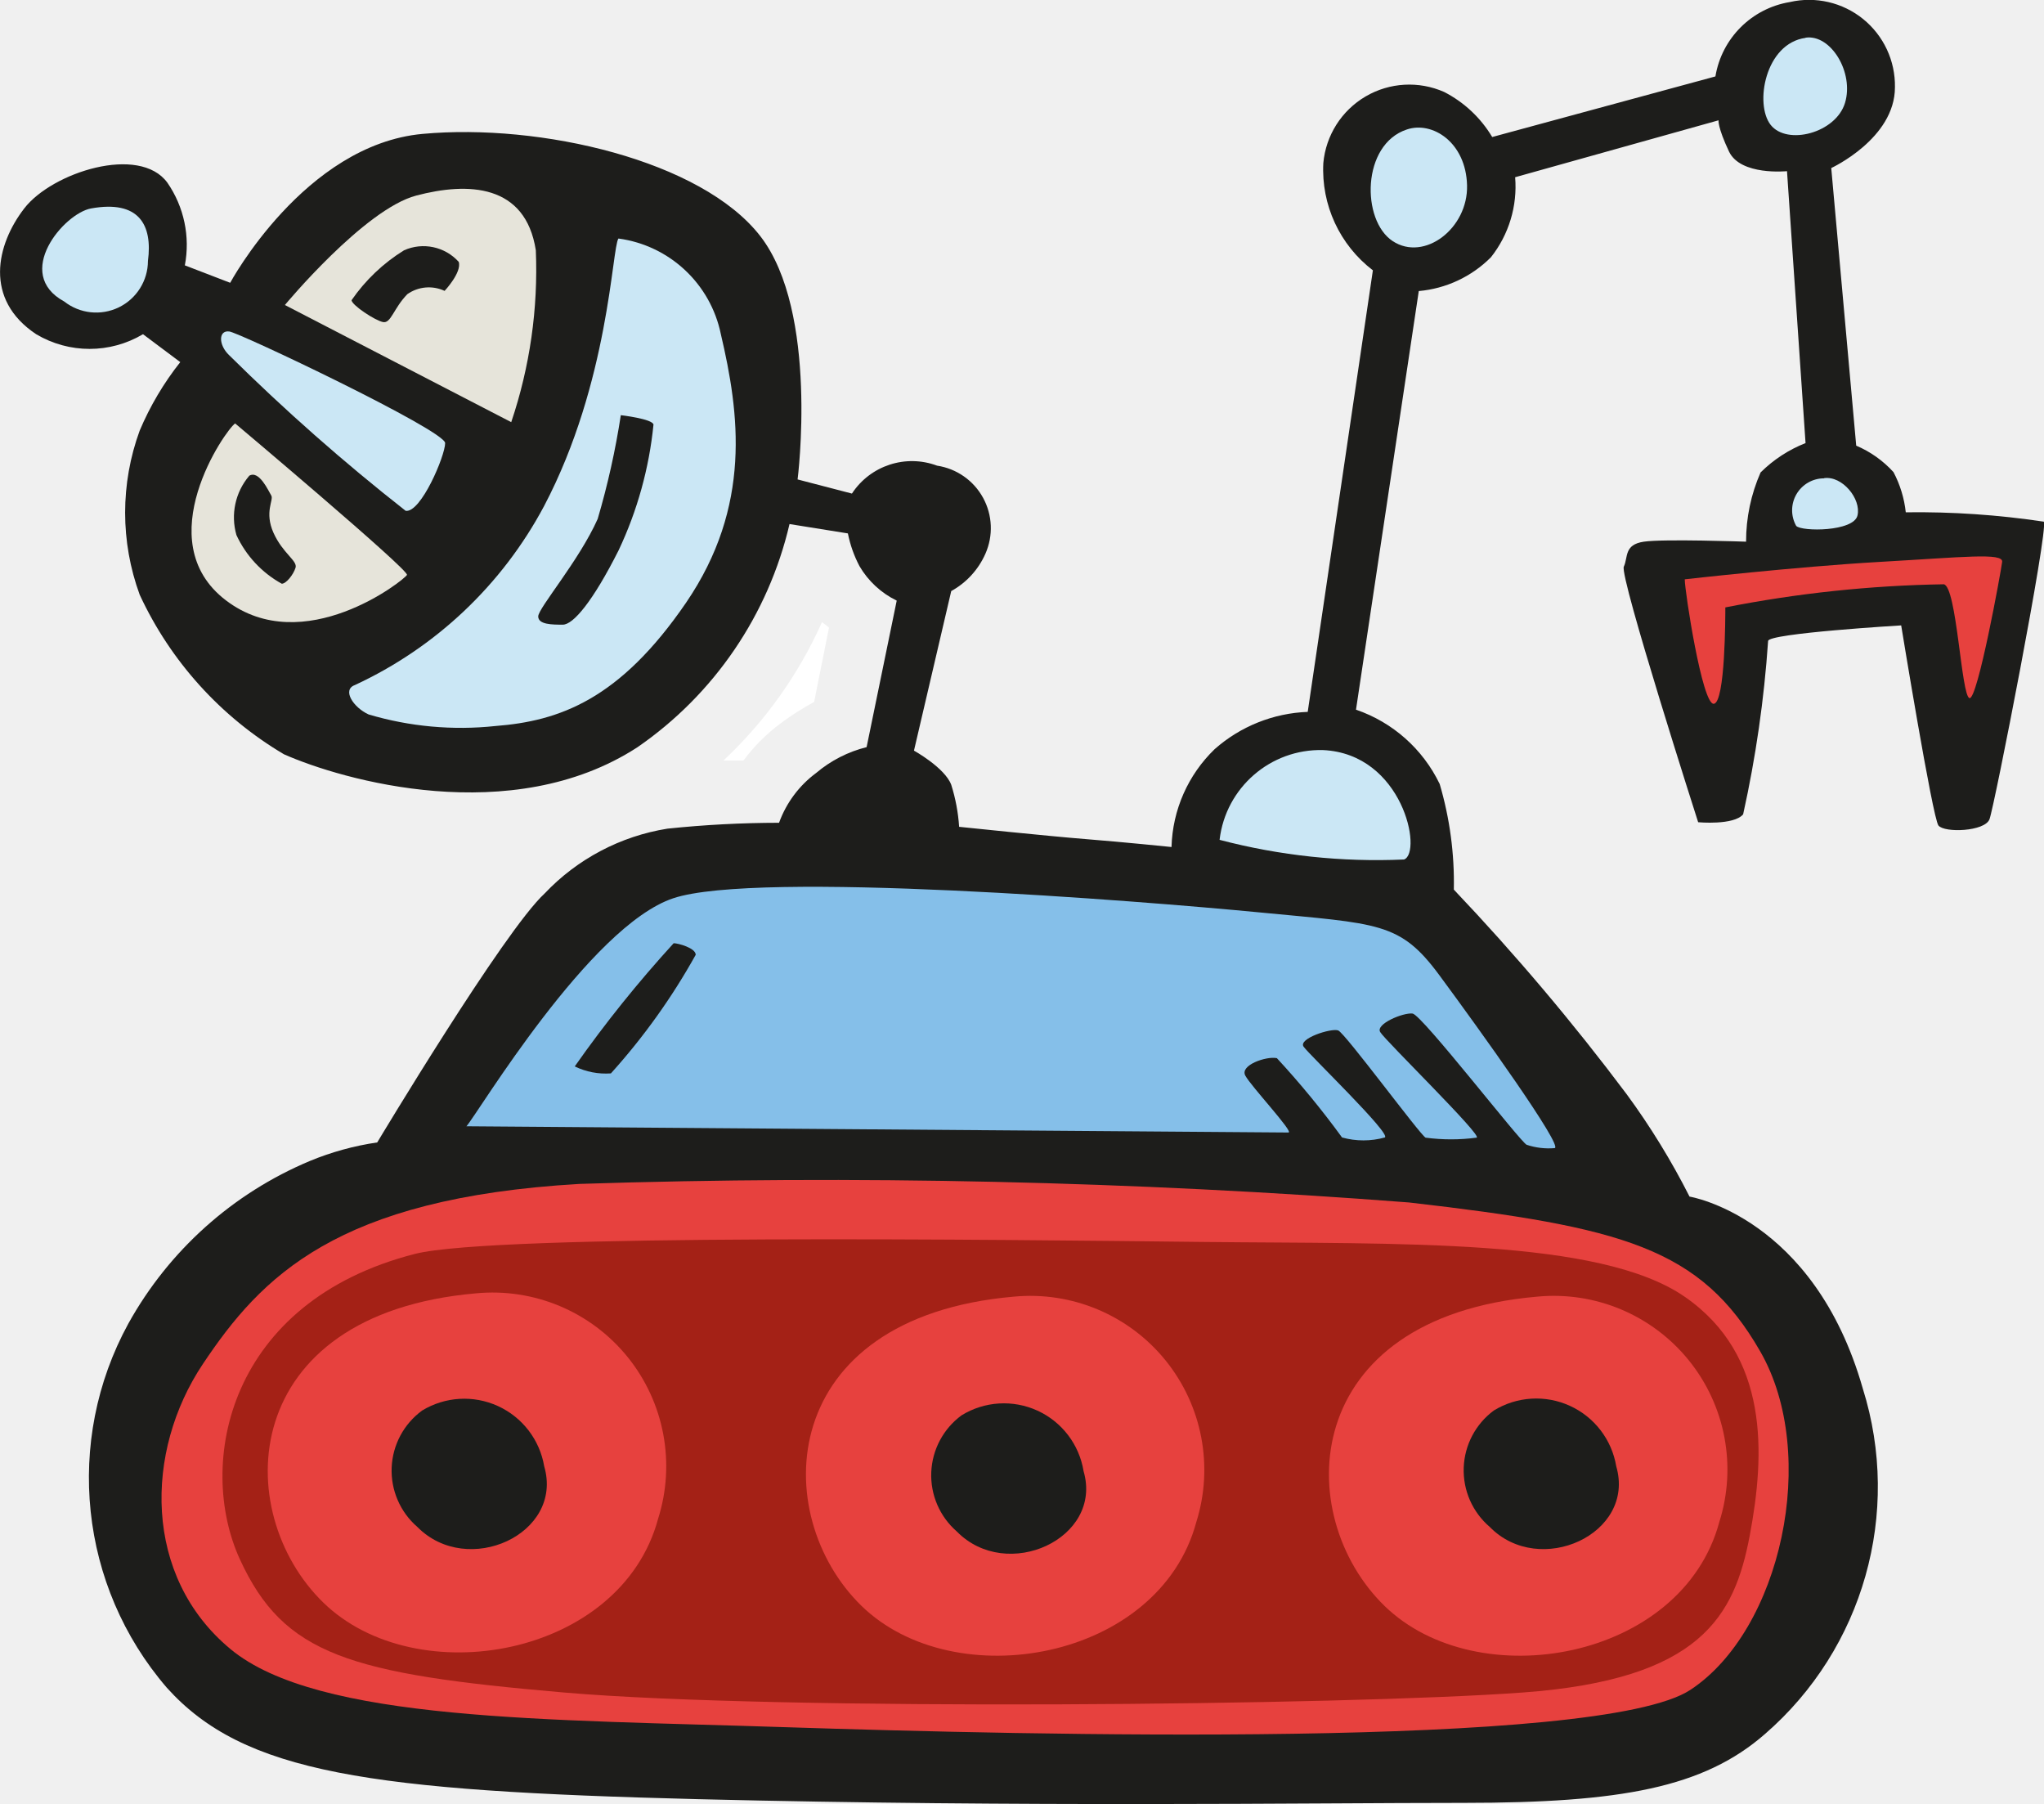
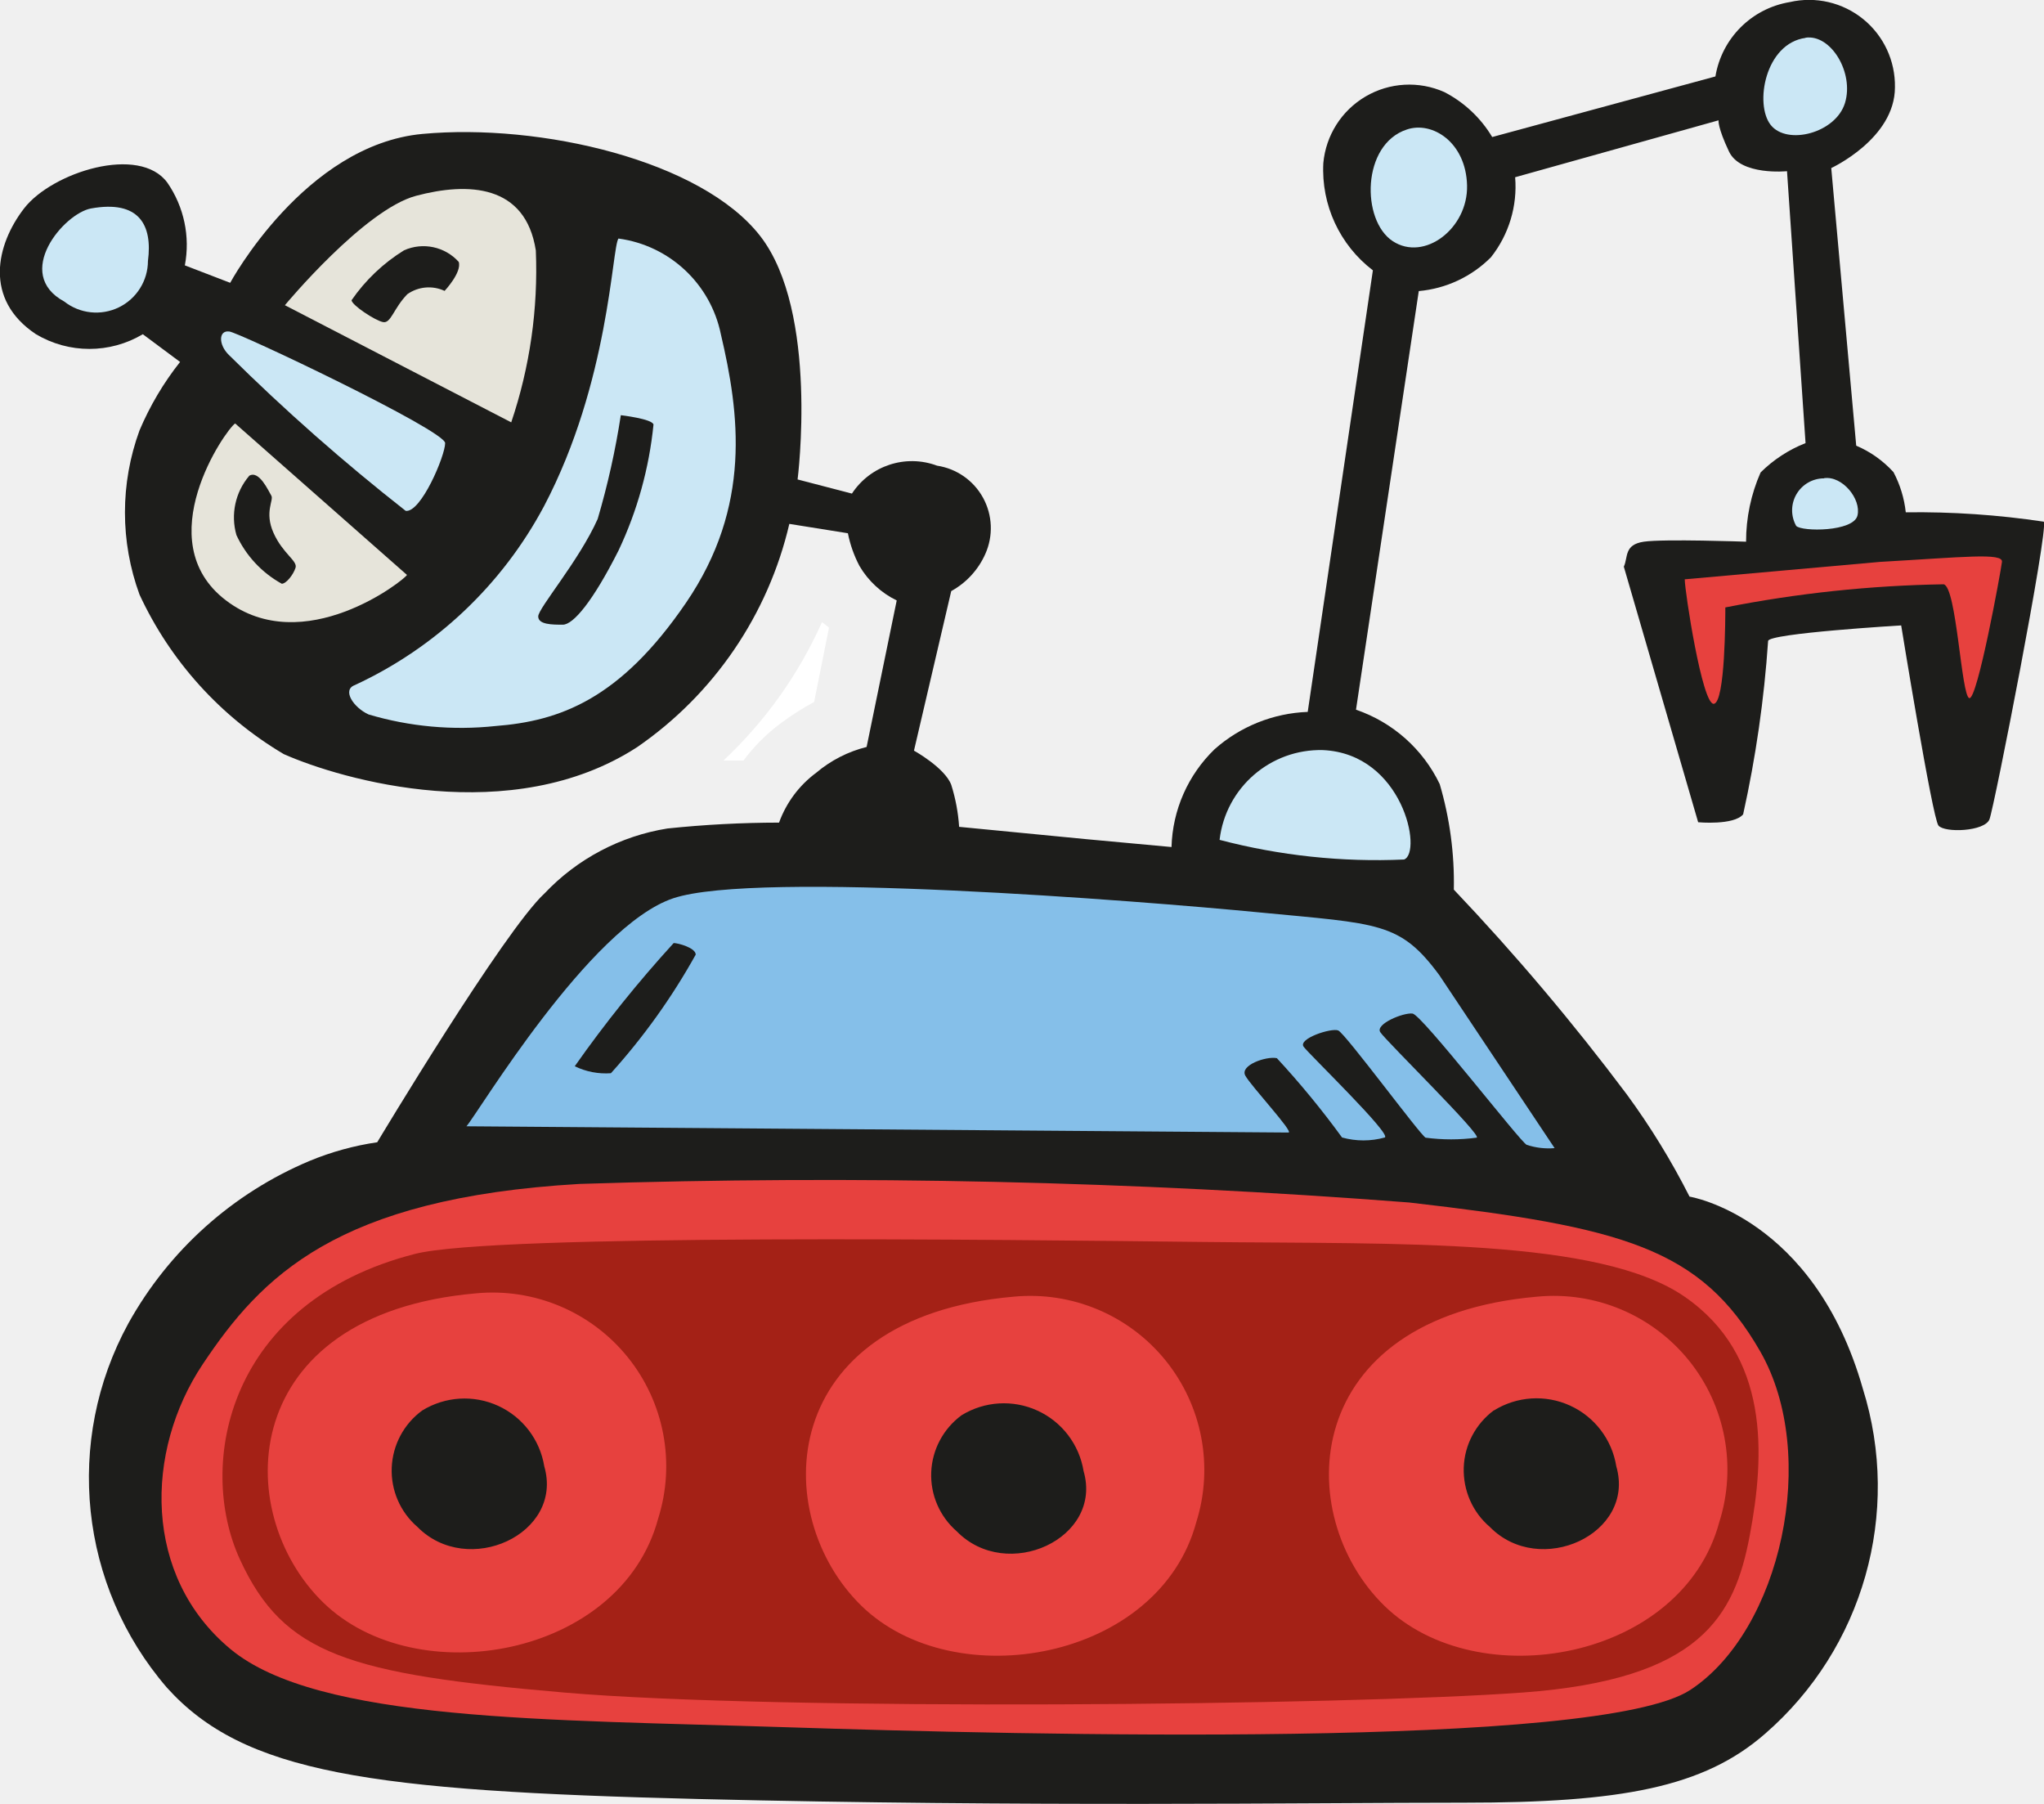
- <svg xmlns="http://www.w3.org/2000/svg" width="139.18" height="122.8" version="1.1" viewBox="0 0 11.135 9.824">
-   <g stroke-width=".203">
-     <path d="m4.478 3.388a2.341 2.341 0 0 1-0.537 0.754h0.109a0.987 0.987 0 0 1 0.203-0.203 1.457 1.457 0 0 1 0.182-0.116l0.081-0.405a0.375 0.375 0 0 0-0.039-0.03z" fill="#fff" />
-     <path d="m1.254 1.54s0.405-0.752 1.048-0.811c0.642-0.059 1.52 0.144 1.84 0.557 0.32 0.413 0.203 1.325 0.203 1.325l0.296 0.077a0.391 0.391 0 0 1 0.464-0.152 0.344 0.344 0 0 1 0.263 0.48 0.43 0.43 0 0 1-0.186 0.203l-0.203 0.869s0.168 0.093 0.203 0.186a0.971 0.971 0 0 1 0.043 0.229s0.488 0.051 0.691 0.067c0.203 0.016 0.466 0.043 0.466 0.043a0.77 0.77 0 0 1 0.235-0.533 0.811 0.811 0 0 1 0.507-0.203l0.355-2.405a0.689 0.689 0 0 1-0.27-0.584 0.47 0.47 0 0 1 0.659-0.387 0.652 0.652 0 0 1 0.261 0.245l1.216-0.33a0.492 0.492 0 0 1 0.405-0.405 0.468 0.468 0 0 1 0.573 0.464c0 0.28-0.347 0.44-0.347 0.44l0.136 1.512a0.582 0.582 0 0 1 0.203 0.144 0.608 0.608 0 0 1 0.067 0.219 4.64 4.64 0 0 1 0.752 0.051c0.026 0.043-0.27 1.554-0.296 1.621-0.026 0.067-0.245 0.075-0.278 0.034-0.032-0.041-0.203-1.09-0.203-1.09s-0.725 0.043-0.725 0.085a6.349 6.349 0 0 1-0.136 0.944c-0.051 0.061-0.245 0.043-0.245 0.043s-0.43-1.341-0.405-1.392c0.024-0.051 0-0.12 0.109-0.136 0.109-0.016 0.557 0 0.557 0a0.934 0.934 0 0 1 0.079-0.377 0.723 0.723 0 0 1 0.245-0.16l-0.101-1.481s-0.253 0.026-0.316-0.107c-0.063-0.134-0.057-0.17-0.057-0.17l-1.108 0.31a0.62 0.62 0 0 1-0.132 0.436 0.634 0.634 0 0 1-0.393 0.184l-0.342 2.28a0.79 0.79 0 0 1 0.456 0.405 1.899 1.899 0 0 1 0.077 0.575 12.547 12.547 0 0 1 0.942 1.115 3.976 3.976 0 0 1 0.342 0.557s0.677 0.109 0.944 1.046a1.783 1.783 0 0 1-0.533 1.881c-0.334 0.292-0.784 0.375-1.639 0.375-0.855 0-2.381 0.024-4.172-0.02-1.791-0.045-2.476-0.14-2.896-0.608a1.751 1.751 0 0 1-0.209-1.982 2.026 2.026 0 0 1 0.989-0.886 1.544 1.544 0 0 1 0.367-0.101s0.691-1.153 0.912-1.356a1.177 1.177 0 0 1 0.669-0.353 5.921 5.921 0 0 1 0.608-0.032 0.586 0.586 0 0 1 0.203-0.272 0.679 0.679 0 0 1 0.274-0.14l0.164-0.798a0.476 0.476 0 0 1-0.203-0.188 0.659 0.659 0 0 1-0.063-0.178l-0.318-0.051a2.038 2.038 0 0 1-0.829 1.216c-0.685 0.444-1.609 0.178-1.925 0.038a1.974 1.974 0 0 1-0.786-0.869 1.299 1.299 0 0 1 0-0.894 1.609 1.609 0 0 1 0.221-0.373l-0.203-0.152a0.569 0.569 0 0 1-0.582 0c-0.286-0.19-0.217-0.488-0.065-0.685 0.152-0.197 0.628-0.349 0.78-0.14a0.596 0.596 0 0 1 0.095 0.45z" fill="#1d1d1b" />
-     <path d="m0.496 1.135c0.261-0.047 0.336 0.089 0.31 0.286a0.282 0.282 0 0 1-0.456 0.221c-0.28-0.152-0.002-0.48 0.146-0.507z" fill="#cbe7f5" />
-     <path d="m1.552 1.661s0.432-0.521 0.715-0.596c0.284-0.075 0.596-0.063 0.652 0.298a2.592 2.592 0 0 1-0.134 0.936z" fill="#e6e4da" />
-     <path d="m1.281 2.306s0.948 0.798 0.936 0.825c-0.012 0.026-0.563 0.462-0.987 0.138-0.424-0.324 0-0.93 0.051-0.963z" fill="#e6e4da" />
-     <path d="m1.248 1.805c0.043 0 1.177 0.539 1.177 0.608 0 0.069-0.132 0.381-0.215 0.369a11.145 11.145 0 0 1-0.963-0.849c-0.057-0.055-0.057-0.134 0-0.128z" fill="#cbe7f5" />
-     <path d="m1.356 2.592c0.055-0.036 0.107 0.083 0.122 0.107 0.014 0.024-0.039 0.089 0.012 0.203 0.051 0.113 0.132 0.152 0.12 0.19-0.012 0.038-0.051 0.087-0.075 0.087a0.582 0.582 0 0 1-0.247-0.265 0.349 0.349 0 0 1 0.069-0.322z" fill="#1d1d1b" />
-     <path d="m1.915 1.635a0.963 0.963 0 0 1 0.286-0.272 0.259 0.259 0 0 1 0.298 0.063c0.018 0.057-0.077 0.158-0.077 0.158a0.203 0.203 0 0 0-0.203 0.018c-0.075 0.077-0.089 0.16-0.132 0.152-0.043-0.008-0.172-0.093-0.172-0.12z" fill="#1d1d1b" />
-     <path d="m3.37 1.299a0.659 0.659 0 0 1 0.557 0.521c0.101 0.43 0.17 0.936-0.19 1.463-0.361 0.527-0.689 0.644-1.038 0.671a1.767 1.767 0 0 1-0.691-0.063c-0.083-0.038-0.146-0.134-0.075-0.16a2.229 2.229 0 0 0 1.031-0.975c0.355-0.675 0.369-1.406 0.405-1.457z" fill="#cbe7f5" />
-     <path d="m3.382 2.261s0.172 0.02 0.178 0.051a2.089 2.089 0 0 1-0.19 0.685c-0.14 0.278-0.247 0.405-0.304 0.405-0.057 0-0.134 0-0.134-0.045s0.223-0.304 0.324-0.531a4.304 4.304 0 0 0 0.126-0.565z" fill="#1d1d1b" />
-   </g>
-   <g fill="#cbe7f5" stroke-width=".203">
-     <path d="m7.664 0.705c0.138-0.047 0.322 0.069 0.328 0.304 0.006 0.235-0.233 0.417-0.405 0.304-0.172-0.113-0.17-0.527 0.077-0.608z" />
-     <path d="m9.836 0.205c0.138-0.02 0.265 0.19 0.215 0.355s-0.316 0.233-0.405 0.12c-0.089-0.113-0.03-0.444 0.19-0.474z" />
-     <path d="m9.937 2.604c0.099-0.014 0.203 0.113 0.182 0.203-0.02 0.089-0.304 0.089-0.334 0.057a0.174 0.174 0 0 1 0.152-0.259z" />
-   </g>
-   <g stroke-width=".203">
-     <path d="m9.178 3.155s0.608-0.069 1.064-0.095c0.456-0.026 0.671-0.051 0.665 0-0.006 0.051-0.134 0.754-0.178 0.742-0.045-0.012-0.069-0.608-0.14-0.62a6.713 6.713 0 0 0-1.19 0.126c0 0.045 0 0.519-0.063 0.525-0.063 0.006-0.158-0.614-0.158-0.677z" fill="#e7413e" />
-     <path d="m6.644 4.573a0.553 0.553 0 0 1 0.563-0.488c0.436 0.02 0.543 0.557 0.442 0.596a3.366 3.366 0 0 1-1.005-0.107z" fill="#cbe7f5" />
-     <path d="m2.541 6.134c0.063-0.071 0.671-1.09 1.127-1.242 0.456-0.152 2.539 0.014 3.192 0.077 0.652 0.063 0.766 0.051 0.981 0.342s0.679 0.936 0.628 0.942a0.381 0.381 0 0 1-0.152-0.018c-0.032-0.012-0.571-0.709-0.622-0.715-0.051-0.006-0.203 0.057-0.176 0.101 0.026 0.045 0.563 0.569 0.525 0.575a1.054 1.054 0 0 1-0.278 0c-0.032-0.018-0.438-0.569-0.476-0.584-0.038-0.014-0.221 0.045-0.188 0.089 0.032 0.045 0.48 0.476 0.442 0.494a0.434 0.434 0 0 1-0.233 0 4.774 4.774 0 0 0-0.355-0.432c-0.057-0.012-0.203 0.038-0.172 0.095 0.03 0.057 0.267 0.31 0.235 0.31z" fill="#85bfe9" />
-     <path d="m3.131 5.808a6.732 6.732 0 0 1 0.539-0.671c0.024 0 0.12 0.026 0.12 0.063a3.514 3.514 0 0 1-0.462 0.646 0.387 0.387 0 0 1-0.197-0.038z" fill="#1d1d1b" />
-     <path d="m3.155 6.448a41.366 41.366 0 0 1 4.521 0.101c1.165 0.134 1.589 0.247 1.913 0.811 0.324 0.563 0.113 1.52-0.381 1.844-0.494 0.324-3.627 0.245-4.926 0.203-1.299-0.043-2.551-0.03-3.027-0.426-0.476-0.395-0.468-1.076-0.15-1.552 0.318-0.476 0.727-0.904 2.051-0.981z" fill="#e7413e" />
-     <path d="m2.261 6.829c0.436-0.111 3.224-0.077 4.294-0.065 1.07 0.012 2.158-0.022 2.622 0.298 0.464 0.32 0.438 0.861 0.355 1.301-0.083 0.44-0.267 0.784-1.236 0.855-0.969 0.071-4.053 0.101-5.224 0-1.171-0.101-1.526-0.205-1.765-0.725-0.239-0.521-0.065-1.404 0.954-1.664z" fill="#a42116" />
-   </g>
-   <g fill="#e7413e" stroke-width=".203">
-     <path d="m2.592 7.044a0.946 0.946 0 0 1 0.993 1.228c-0.203 0.754-1.317 0.95-1.824 0.456-0.507-0.494-0.468-1.57 0.831-1.684z" />
-     <path d="m5.522 7.062a0.948 0.948 0 0 1 0.995 1.228c-0.203 0.754-1.317 0.95-1.824 0.456s-0.468-1.57 0.829-1.684z" />
-     <path d="m8.373 7.062a0.946 0.946 0 0 1 0.993 1.228c-0.203 0.754-1.317 0.95-1.824 0.456-0.507-0.494-0.468-1.57 0.831-1.684z" />
-   </g>
-   <g transform="matrix(.20264 0 0 .20264 -.922 -1.5665)" fill="#1d1d1b">
-     <path d="m15.9 45.64a2.18 2.18 0 0 1 3.28 1.5c0.53 1.82-2.06 3-3.41 1.63a2 2 0 0 1 0.13-3.13z" />
-     <path d="m30.4 45.77a2.17 2.17 0 0 1 3.28 1.5c0.53 1.81-2.06 3-3.41 1.62a2 2 0 0 1 0.13-3.12z" />
-     <path d="m44.71 45.64a2.18 2.18 0 0 1 3.29 1.5c0.53 1.82-2.06 3-3.4 1.63a2 2 0 0 1 0.11-3.13z" />
-   </g>
+ <svg xmlns="http://www.w3.org/2000/svg" width="139.182" height="122.804" viewBox="0 0 11.135 9.824">
+   <path d="M4.478 3.388a2.34 2.34 0 0 1-.537.754h.109a.987.987 0 0 1 .203-.203 1.457 1.457 0 0 1 .182-.116l.081-.405a.375.375 0 0 0-.039-.03z" fill="#fff" />
+   <path d="M1.254 1.54S1.66.788 2.302.729s1.52.144 1.84.557.203 1.325.203 1.325l.296.077a.391.391 0 0 1 .464-.152.344.344 0 0 1 .263.48.43.43 0 0 1-.186.203l-.203.869s.168.093.203.186a.971.971 0 0 1 .043.229l.691.067.466.043a.77.77 0 0 1 .235-.533.811.811 0 0 1 .507-.203l.355-2.405a.689.689 0 0 1-.27-.584.47.47 0 0 1 .659-.387.652.652 0 0 1 .261.245l1.216-.33a.492.492 0 0 1 .405-.405.468.468 0 0 1 .573.464c0 .28-.347.44-.347.44l.136 1.512a.582.582 0 0 1 .203.144.608.608 0 0 1 .067.219 4.64 4.64 0 0 1 .752.051c.026.043-.27 1.554-.296 1.621s-.245.075-.278.034-.203-1.09-.203-1.09-.725.043-.725.085a6.349 6.349 0 0 1-.136.944c-.051.061-.245.043-.245.043l-.405-1.392c.024-.051 0-.12.109-.136s.557 0 .557 0a.934.934 0 0 1 .079-.377.723.723 0 0 1 .245-.16L9.735.932s-.253.026-.316-.107-.057-.17-.057-.17l-1.108.31a.62.62 0 0 1-.132.436.634.634 0 0 1-.393.184l-.342 2.28a.79.79 0 0 1 .456.405 1.899 1.899 0 0 1 .077.575 12.547 12.547 0 0 1 .942 1.115 3.976 3.976 0 0 1 .342.557s.677.109.944 1.046a1.783 1.783 0 0 1-.533 1.88c-.334.292-.784.375-1.639.375s-2.381.024-4.172-.02-2.476-.14-2.896-.608a1.751 1.751 0 0 1-.209-1.982 2.026 2.026 0 0 1 .989-.886 1.544 1.544 0 0 1 .367-.101s.691-1.153.912-1.356a1.177 1.177 0 0 1 .669-.353 5.921 5.921 0 0 1 .608-.032.586.586 0 0 1 .203-.272.679.679 0 0 1 .274-.14l.164-.798a.476.476 0 0 1-.203-.188.659.659 0 0 1-.063-.178L4.3 2.853a2.039 2.039 0 0 1-.829 1.216c-.685.444-1.609.178-1.925.038a1.974 1.974 0 0 1-.786-.869 1.299 1.299 0 0 1 0-.894 1.609 1.609 0 0 1 .221-.373L.778 1.82a.569.569 0 0 1-.582 0c-.286-.19-.217-.488-.065-.685S.76.786.912.995a.596.596 0 0 1 .095.45z" fill="#1d1d1b" />
+   <path d="M.496 1.135c.261-.047.336.089.31.286a.282.282 0 0 1-.456.221c-.28-.152-.002-.48.146-.507z" fill="#cbe7f5" />
+   <path d="M1.552 1.662s.432-.521.715-.596.596-.063.652.298a2.592 2.592 0 0 1-.134.936zm-.271.644l.936.825c-.012.026-.563.462-.987.138s0-.93.051-.963z" fill="#e6e4da" />
+   <path d="M1.248 1.805c.043 0 1.177.539 1.177.608s-.132.381-.215.369a11.145 11.145 0 0 1-.963-.849c-.057-.055-.057-.134 0-.128z" fill="#cbe7f5" />
+   <path d="M1.356 2.592c.055-.036.107.083.122.107s-.039.089.012.203.132.152.12.19-.051.087-.075.087a.582.582 0 0 1-.247-.265.349.349 0 0 1 .069-.322zm.559-.957a.963.963 0 0 1 .286-.272.259.259 0 0 1 .298.063c.018.057-.077.158-.077.158a.203.203 0 0 0-.203.018c-.075.077-.089.16-.132.152s-.172-.093-.172-.12z" fill="#1d1d1b" />
+   <path d="M3.37 1.299a.659.659 0 0 1 .557.521c.101.43.17.936-.19 1.463s-.689.644-1.038.671a1.767 1.767 0 0 1-.691-.063c-.083-.038-.146-.134-.075-.16a2.229 2.229 0 0 0 1.031-.975c.355-.675.369-1.406.405-1.457z" fill="#cbe7f5" />
+   <path d="M3.382 2.261s.172.02.178.051a2.089 2.089 0 0 1-.19.685c-.14.278-.247.405-.304.405s-.134 0-.134-.045.223-.304.324-.531a4.304 4.304 0 0 0 .126-.565z" fill="#1d1d1b" />
+   <path d="M7.664.705c.138-.047.322.069.328.304s-.233.417-.405.304-.17-.527.077-.608zm2.172-.5c.138-.02.265.19.215.355s-.316.233-.405.12-.03-.444.19-.474zm.101 2.399c.099-.014.203.113.182.203s-.304.089-.334.057a.174.174 0 0 1 .152-.259z" fill="#cbe7f5" />
+   <path d="M9.177 3.155l1.064-.095c.456-.026.671-.051.665 0s-.134.754-.178.742-.069-.608-.14-.62a6.713 6.713 0 0 0-1.189.126c0 .045 0 .519-.063.525s-.158-.614-.158-.677z" fill="#e7413e" />
+   <path d="M6.644 4.573a.553.553 0 0 1 .563-.488c.436.02.543.557.442.596a3.366 3.366 0 0 1-1.005-.107z" fill="#cbe7f5" />
+   <path d="M2.541 6.134c.063-.071.671-1.09 1.127-1.242s2.539.014 3.192.077.766.051.981.342l.628.942a.381.381 0 0 1-.152-.018c-.032-.012-.571-.709-.622-.715s-.203.057-.176.101.563.569.525.575a1.054 1.054 0 0 1-.278 0c-.032-.018-.438-.569-.476-.584s-.221.045-.188.089.48.476.442.494a.434.434 0 0 1-.233 0 4.774 4.774 0 0 0-.355-.432c-.057-.012-.203.038-.172.095s.267.31.235.31z" fill="#85bfe9" />
+   <path d="M3.131 5.807a6.732 6.732 0 0 1 .539-.671c.024 0 .12.026.12.063a3.514 3.514 0 0 1-.462.646.387.387 0 0 1-.197-.038z" fill="#1d1d1b" />
+   <path d="M3.155 6.448a41.366 41.366 0 0 1 4.521.101c1.165.134 1.589.247 1.913.811s.113 1.52-.381 1.844-3.627.245-4.926.203-2.551-.03-3.027-.426-.468-1.076-.15-1.552.727-.904 2.051-.981z" fill="#e7413e" />
+   <path d="M2.261 6.829c.436-.111 3.224-.077 4.294-.065s2.158-.022 2.622.298.438.861.355 1.301-.267.784-1.236.855-4.053.101-5.224 0-1.526-.205-1.765-.725-.065-1.404.954-1.664z" fill="#a42116" />
+   <path d="M2.592 7.044a.946.946 0 0 1 .993 1.228c-.203.754-1.317.95-1.824.456s-.468-1.57.831-1.684zm2.93.018a.948.948 0 0 1 .995 1.228c-.203.754-1.317.95-1.824.456s-.468-1.57.829-1.684zm2.851 0a.946.946 0 0 1 .993 1.228c-.203.754-1.317.95-1.824.456s-.468-1.57.831-1.684z" fill="#e7413e" />
+   <path d="M2.3 7.682a.44.44 0 0 1 .665.304c.107.369-.417.608-.691.33-.094-.081-.145-.2-.14-.323s.066-.238.166-.311zm2.938.026a.44.44 0 0 1 .665.304c.107.367-.417.608-.691.328-.093-.081-.144-.199-.139-.322s.066-.237.165-.31zm2.9-.026a.44.44 0 0 1 .667.304c.107.369-.417.608-.689.33-.094-.08-.146-.199-.142-.323s.065-.238.164-.312z" fill="#1d1d1b" />
</svg>
